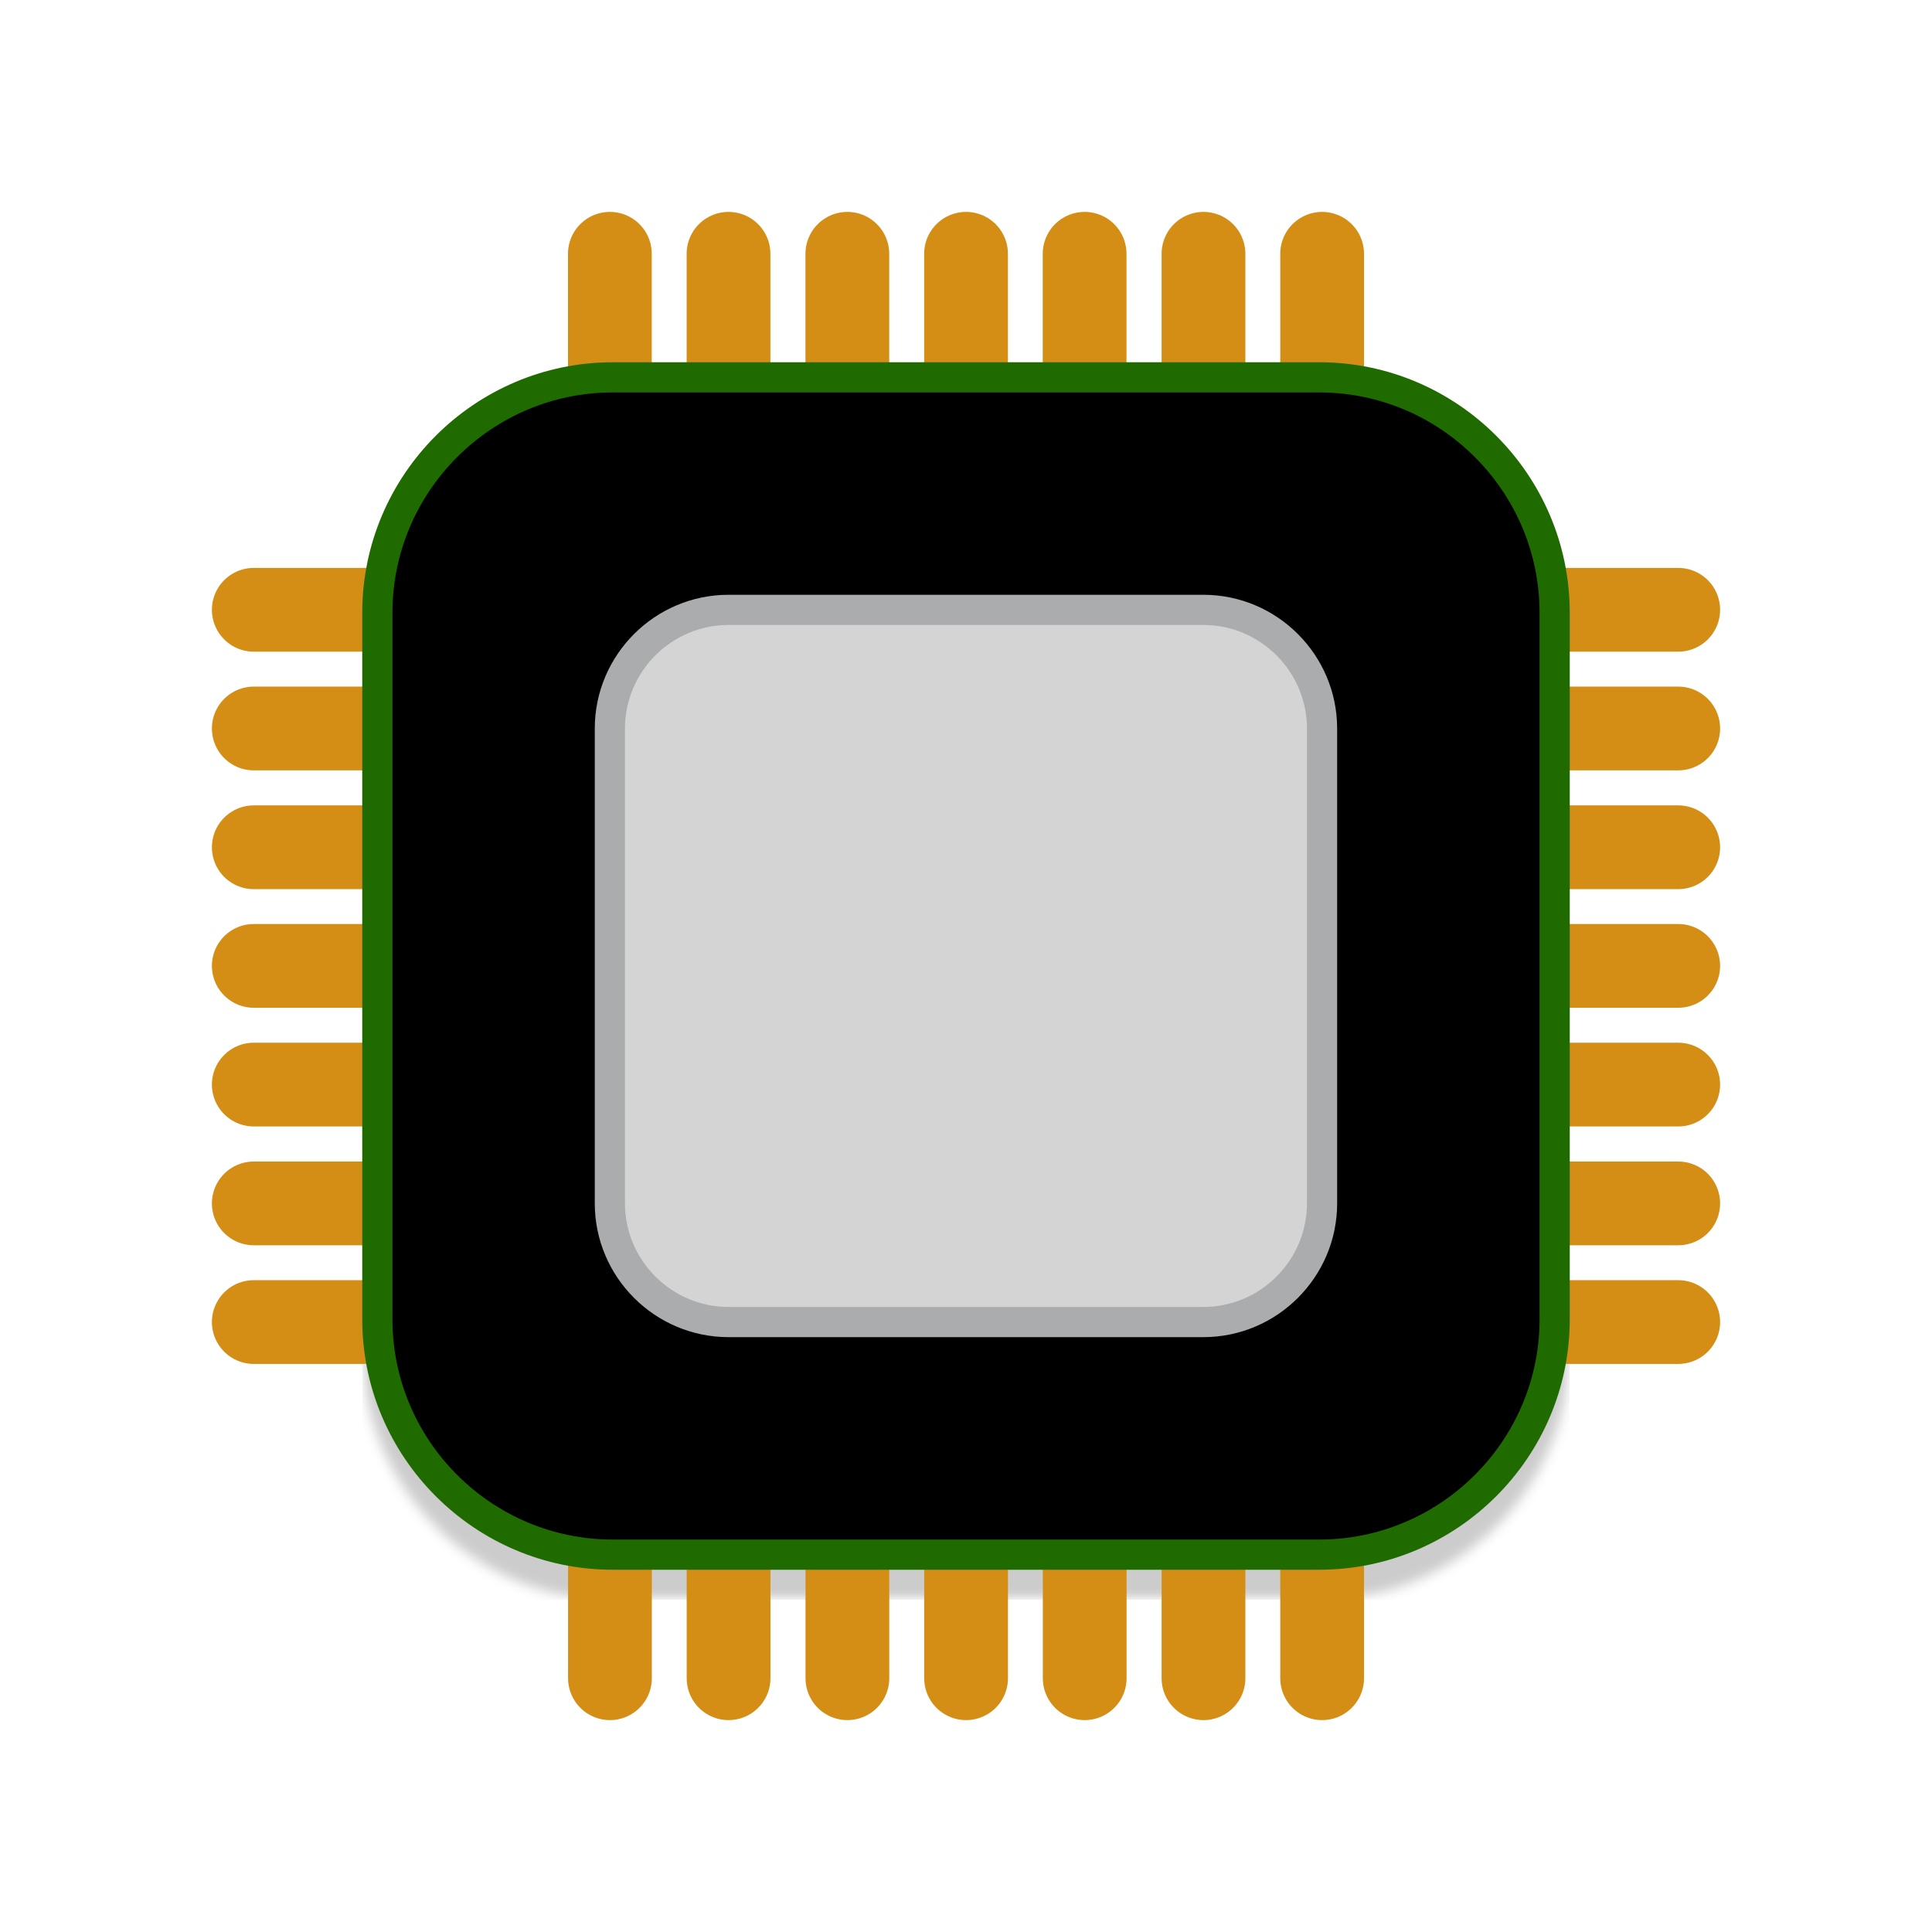
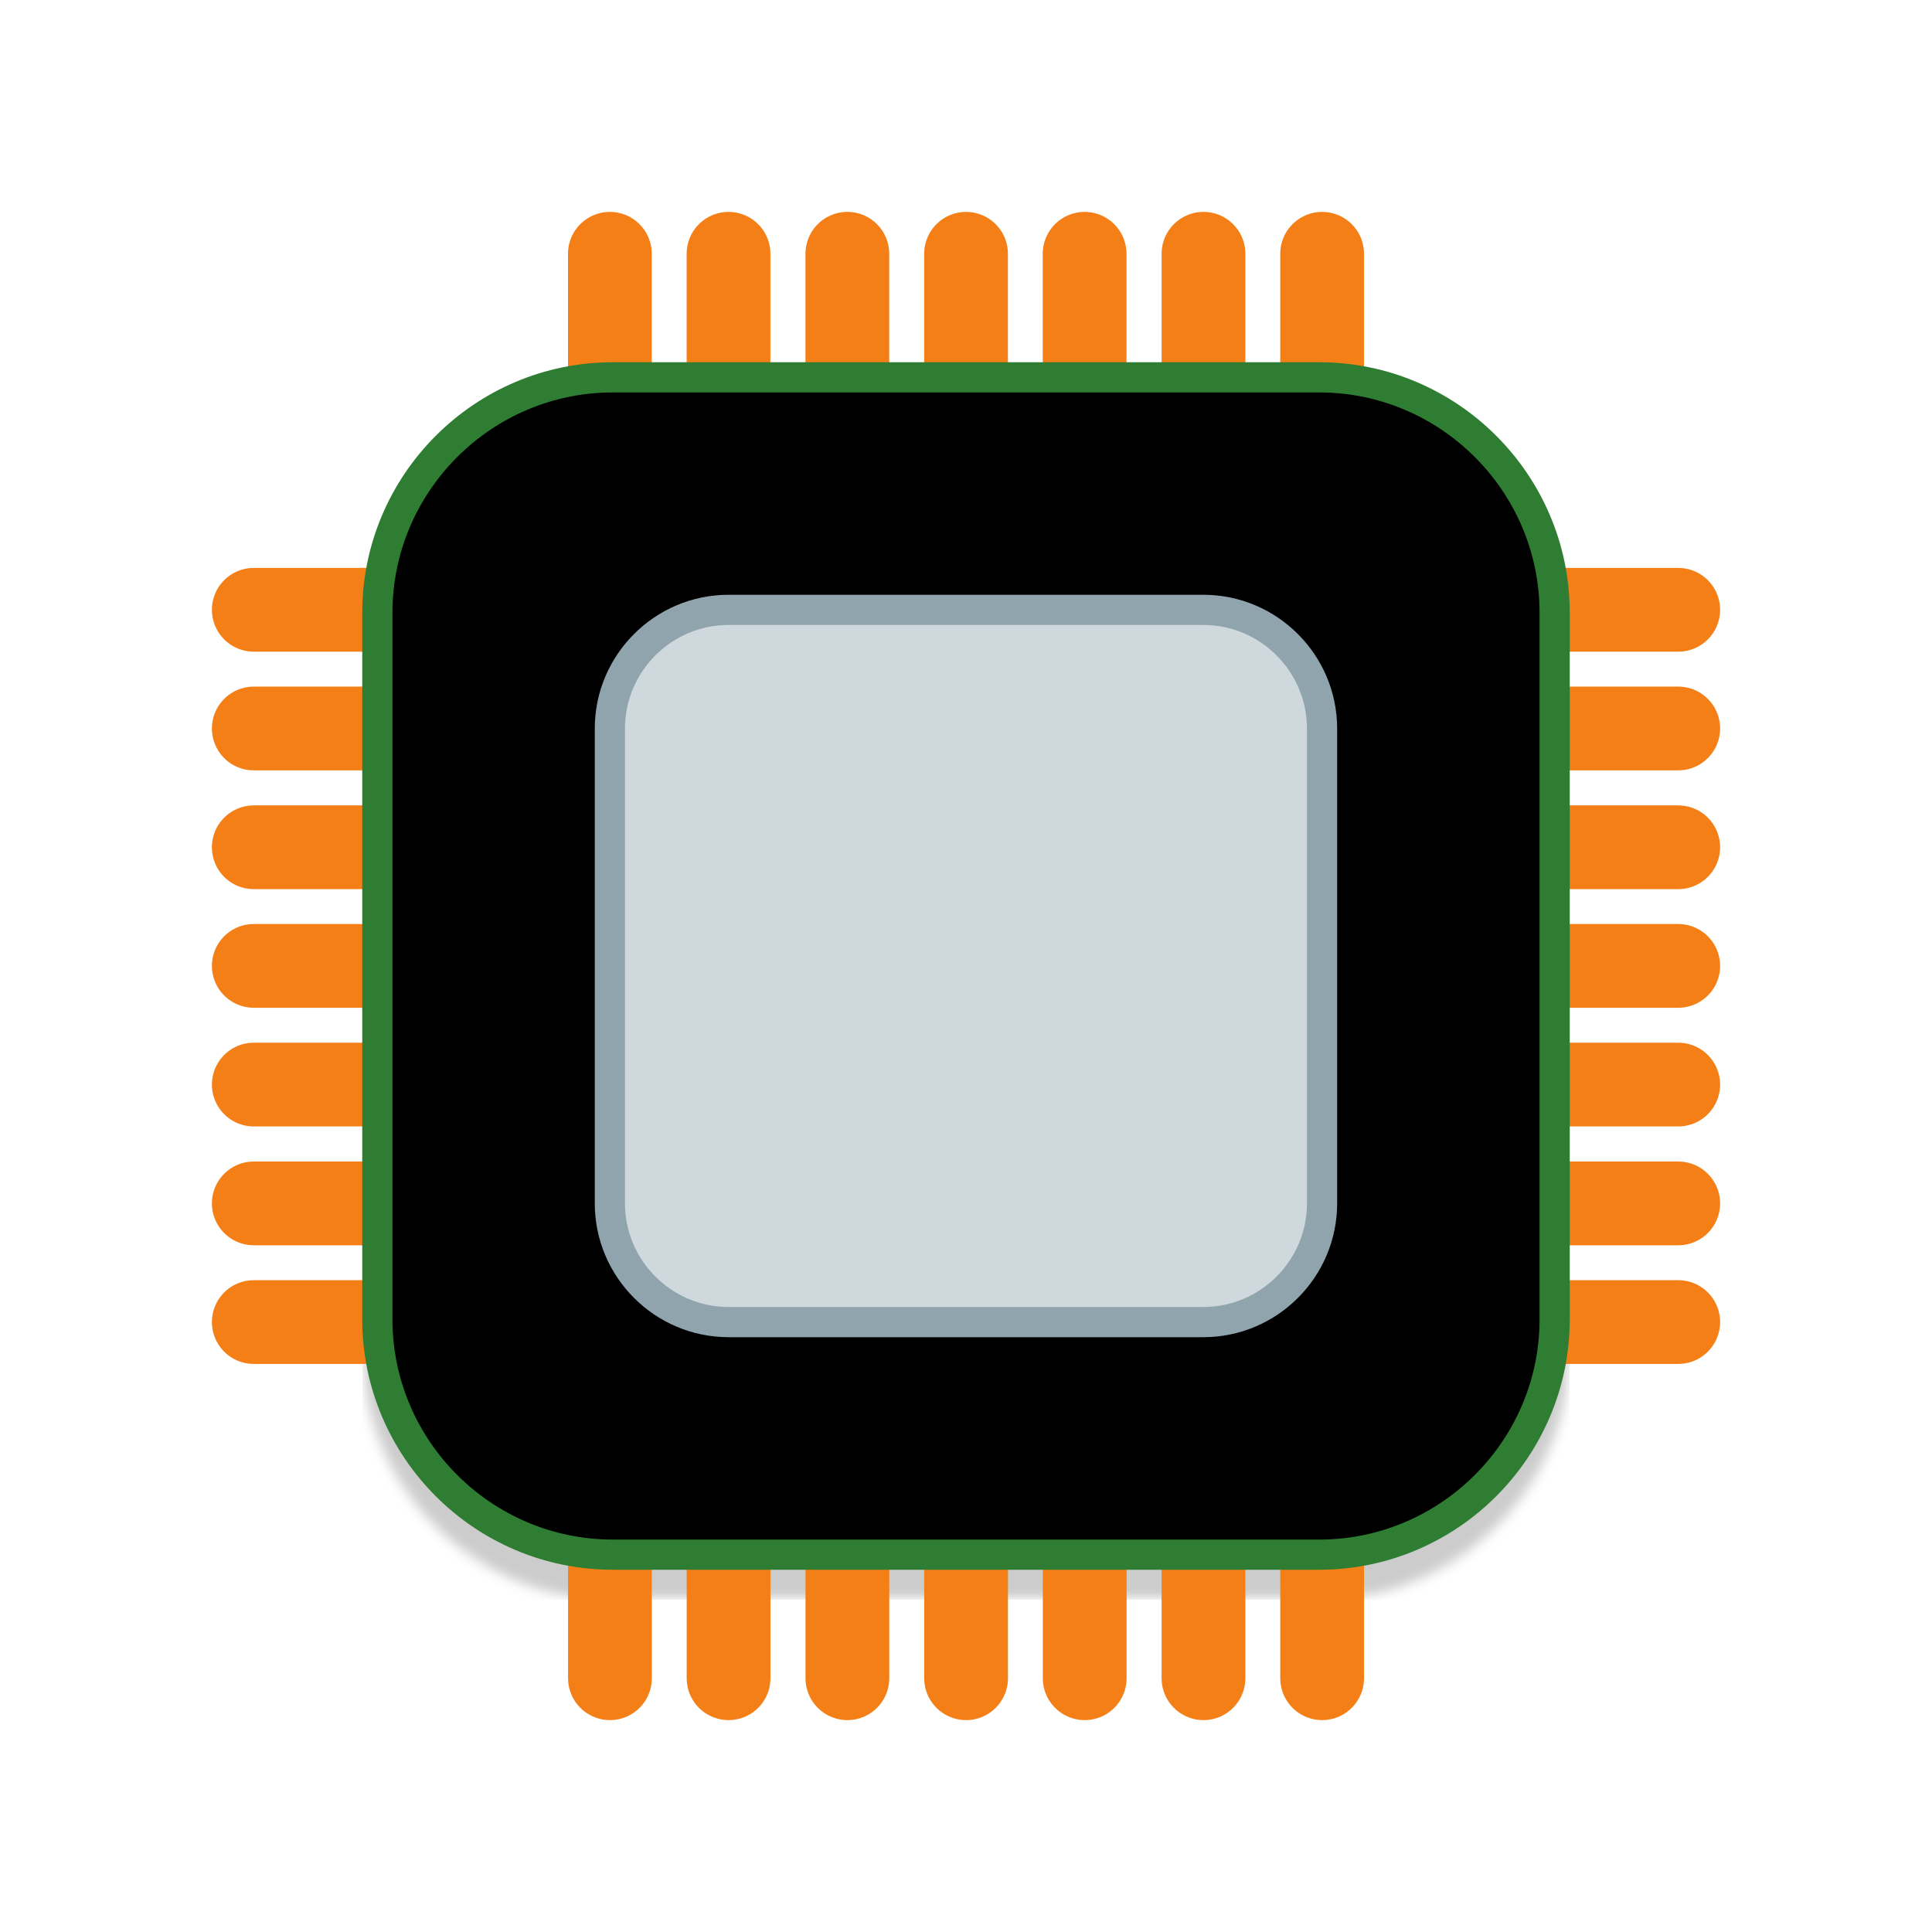
<svg xmlns="http://www.w3.org/2000/svg" id="svg7384" style="enable-background:new" height="48" width="48" version="1.1">
  <defs id="defs7386">
    <style id="style4492" type="text/css">
    .str0 {stroke:#4D4948;stroke-width:0.222}
    .str1 {stroke:#00923F;stroke-width:0.887}
    .str2 {stroke:#E77817;stroke-width:0.887;stroke-linecap:round}
    .fil2 {fill:none}
    .fil0 {fill:#4D4948}
    .fil1 {fill:#B6DDC7}
  </style>
    <filter style="color-interpolation-filters:sRGB" id="filter5108" x="-0.012" width="1.024" y="-0.012" height="1.024">
      <feGaussianBlur stdDeviation="0.195" id="feGaussianBlur5110" />
    </filter>
  </defs>
  <path style="clip-rule:evenodd;opacity:0.2;fill:#000000;fill-rule:evenodd;stroke:#000000;stroke-width:1;stroke-miterlimit:4;stroke-dasharray:none;filter:url(#filter5108);image-rendering:optimizeQuality;shape-rendering:geometricPrecision;text-rendering:geometricPrecision;enable-background:new" id="_89802448-2" d="m 20.3,13.5 h 23.4 c 4.296,0 7.8,3.504 7.8,7.8 v 23.4 c 0,4.296 -3.504,7.8 -7.8,7.8 H 20.3 c -4.296,0 -7.8,-3.504 -7.8,-7.8 V 21.3 c 0,-4.296 3.504,-7.8 7.8,-7.8 z" class="fil0 str0" transform="scale(0.75)" />
-   <line style="clip-rule:evenodd;fill:none;fill-rule:evenodd;stroke:#d48e15;stroke-width:2.081;stroke-linecap:round;image-rendering:optimizeQuality;shape-rendering:geometricPrecision;text-rendering:geometricPrecision" id="_88823912" y2="29.898" class="fil2 str2" x2="6.305" y1="29.898" x1="9.254" />
-   <line style="clip-rule:evenodd;fill:none;fill-rule:evenodd;stroke:#d48e15;stroke-width:2.081;stroke-linecap:round;image-rendering:optimizeQuality;shape-rendering:geometricPrecision;text-rendering:geometricPrecision" id="_88736048" y2="26.946" class="fil2 str2" x2="6.305" y1="26.946" x1="9.254" />
-   <line style="clip-rule:evenodd;fill:none;fill-rule:evenodd;stroke:#d48e15;stroke-width:2.081;stroke-linecap:round;image-rendering:optimizeQuality;shape-rendering:geometricPrecision;text-rendering:geometricPrecision" id="_88143736" y2="21.05" class="fil2 str2" x2="6.305" y1="21.05" x1="9.254" />
-   <line style="clip-rule:evenodd;fill:none;fill-rule:evenodd;stroke:#d48e15;stroke-width:2.081;stroke-linecap:round;image-rendering:optimizeQuality;shape-rendering:geometricPrecision;text-rendering:geometricPrecision" id="_48273904" y2="23.997" class="fil2 str2" x2="6.305" y1="23.997" x1="9.254" />
-   <line style="clip-rule:evenodd;fill:none;fill-rule:evenodd;stroke:#d48e15;stroke-width:2.081;stroke-linecap:round;image-rendering:optimizeQuality;shape-rendering:geometricPrecision;text-rendering:geometricPrecision" id="_89716888" y2="18.099" class="fil2 str2" x2="6.305" y1="18.099" x1="9.254" />
-   <line style="clip-rule:evenodd;fill:none;fill-rule:evenodd;stroke:#d48e15;stroke-width:2.081;stroke-linecap:round;image-rendering:optimizeQuality;shape-rendering:geometricPrecision;text-rendering:geometricPrecision" id="_48937520" y2="15.15" class="fil2 str2" x2="6.305" y1="15.15" x1="9.254" />
-   <line style="clip-rule:evenodd;fill:none;fill-rule:evenodd;stroke:#d48e15;stroke-width:2.081;stroke-linecap:round;image-rendering:optimizeQuality;shape-rendering:geometricPrecision;text-rendering:geometricPrecision" id="_89602488" y2="32.846" class="fil2 str2" x2="6.305" y1="32.846" x1="9.254" />
-   <line style="clip-rule:evenodd;fill:none;fill-rule:evenodd;stroke:#d48e15;stroke-width:2.081;stroke-linecap:round;image-rendering:optimizeQuality;shape-rendering:geometricPrecision;text-rendering:geometricPrecision" id="_89828912" y2="29.898" class="fil2 str2" x2="38.744" y1="29.898" x1="41.695" />
-   <line style="clip-rule:evenodd;fill:none;fill-rule:evenodd;stroke:#d48e15;stroke-width:2.081;stroke-linecap:round;image-rendering:optimizeQuality;shape-rendering:geometricPrecision;text-rendering:geometricPrecision" id="_89543800" y2="26.946" class="fil2 str2" x2="38.744" y1="26.946" x1="41.695" />
-   <line style="clip-rule:evenodd;fill:none;fill-rule:evenodd;stroke:#d48e15;stroke-width:2.081;stroke-linecap:round;image-rendering:optimizeQuality;shape-rendering:geometricPrecision;text-rendering:geometricPrecision" id="_89561224" y2="21.05" class="fil2 str2" x2="38.744" y1="21.05" x1="41.695" />
-   <line style="clip-rule:evenodd;fill:none;fill-rule:evenodd;stroke:#d48e15;stroke-width:2.081;stroke-linecap:round;image-rendering:optimizeQuality;shape-rendering:geometricPrecision;text-rendering:geometricPrecision" id="_89921928" y2="23.997" class="fil2 str2" x2="38.744" y1="23.997" x1="41.695" />
-   <line style="clip-rule:evenodd;fill:none;fill-rule:evenodd;stroke:#d48e15;stroke-width:2.081;stroke-linecap:round;image-rendering:optimizeQuality;shape-rendering:geometricPrecision;text-rendering:geometricPrecision" id="_88834840" y2="18.099" class="fil2 str2" x2="38.744" y1="18.099" x1="41.695" />
-   <line style="clip-rule:evenodd;fill:none;fill-rule:evenodd;stroke:#d48e15;stroke-width:2.081;stroke-linecap:round;image-rendering:optimizeQuality;shape-rendering:geometricPrecision;text-rendering:geometricPrecision" id="_89246736" y2="15.15" class="fil2 str2" x2="38.744" y1="15.15" x1="41.695" />
-   <line style="clip-rule:evenodd;fill:none;fill-rule:evenodd;stroke:#d48e15;stroke-width:2.081;stroke-linecap:round;image-rendering:optimizeQuality;shape-rendering:geometricPrecision;text-rendering:geometricPrecision" id="_88756544" y2="32.846" class="fil2 str2" x2="38.744" y1="32.846" x1="41.695" />
-   <line style="clip-rule:evenodd;fill:none;fill-rule:evenodd;stroke:#d48e15;stroke-width:2.081;stroke-linecap:round;image-rendering:optimizeQuality;shape-rendering:geometricPrecision;text-rendering:geometricPrecision" id="_89076960" y2="38.744" class="fil2 str2" x2="18.101" y1="41.695" x1="18.101" />
-   <line style="clip-rule:evenodd;fill:none;fill-rule:evenodd;stroke:#d48e15;stroke-width:2.081;stroke-linecap:round;image-rendering:optimizeQuality;shape-rendering:geometricPrecision;text-rendering:geometricPrecision" id="_48963016" y2="38.744" class="fil2 str2" x2="21.053" y1="41.695" x1="21.053" />
-   <line style="clip-rule:evenodd;fill:none;fill-rule:evenodd;stroke:#d48e15;stroke-width:2.081;stroke-linecap:round;image-rendering:optimizeQuality;shape-rendering:geometricPrecision;text-rendering:geometricPrecision" id="_48844704" y2="38.744" class="fil2 str2" x2="26.949" y1="41.695" x1="26.949" />
-   <line style="clip-rule:evenodd;fill:none;fill-rule:evenodd;stroke:#d48e15;stroke-width:2.081;stroke-linecap:round;image-rendering:optimizeQuality;shape-rendering:geometricPrecision;text-rendering:geometricPrecision" id="_88113480" y2="38.744" class="fil2 str2" x2="24.002" y1="41.695" x1="24.002" />
-   <line style="clip-rule:evenodd;fill:none;fill-rule:evenodd;stroke:#d48e15;stroke-width:2.081;stroke-linecap:round;image-rendering:optimizeQuality;shape-rendering:geometricPrecision;text-rendering:geometricPrecision" id="_89775784" y2="38.744" class="fil2 str2" x2="29.9" y1="41.695" x1="29.9" />
-   <line style="clip-rule:evenodd;fill:none;fill-rule:evenodd;stroke:#d48e15;stroke-width:2.081;stroke-linecap:round;image-rendering:optimizeQuality;shape-rendering:geometricPrecision;text-rendering:geometricPrecision" id="_90153440" y2="38.744" class="fil2 str2" x2="32.848" y1="41.695" x1="32.848" />
-   <line style="clip-rule:evenodd;fill:none;fill-rule:evenodd;stroke:#d48e15;stroke-width:2.081;stroke-linecap:round;image-rendering:optimizeQuality;shape-rendering:geometricPrecision;text-rendering:geometricPrecision" id="_89263648" y2="38.744" class="fil2 str2" x2="15.154" y1="41.695" x1="15.154" />
-   <line style="clip-rule:evenodd;fill:none;fill-rule:evenodd;stroke:#d48e15;stroke-width:2.081;stroke-linecap:round;image-rendering:optimizeQuality;shape-rendering:geometricPrecision;text-rendering:geometricPrecision" id="_87389504" y2="6.305" class="fil2 str2" x2="18.1" y1="9.254" x1="18.1" />
-   <line style="clip-rule:evenodd;fill:none;fill-rule:evenodd;stroke:#d48e15;stroke-width:2.081;stroke-linecap:round;image-rendering:optimizeQuality;shape-rendering:geometricPrecision;text-rendering:geometricPrecision" id="_89109736" y2="6.305" class="fil2 str2" x2="21.052" y1="9.254" x1="21.052" />
-   <line style="clip-rule:evenodd;fill:none;fill-rule:evenodd;stroke:#d48e15;stroke-width:2.081;stroke-linecap:round;image-rendering:optimizeQuality;shape-rendering:geometricPrecision;text-rendering:geometricPrecision" id="_89134072" y2="6.305" class="fil2 str2" x2="26.947" y1="9.254" x1="26.947" />
-   <line style="clip-rule:evenodd;fill:none;fill-rule:evenodd;stroke:#d48e15;stroke-width:2.081;stroke-linecap:round;image-rendering:optimizeQuality;shape-rendering:geometricPrecision;text-rendering:geometricPrecision" id="_87133032" y2="6.305" class="fil2 str2" x2="24.001" y1="9.254" x1="24.001" />
-   <line style="clip-rule:evenodd;fill:none;fill-rule:evenodd;stroke:#d48e15;stroke-width:2.081;stroke-linecap:round;image-rendering:optimizeQuality;shape-rendering:geometricPrecision;text-rendering:geometricPrecision" id="_46320336" y2="6.305" class="fil2 str2" x2="29.9" y1="9.254" x1="29.9" />
-   <line style="clip-rule:evenodd;fill:none;fill-rule:evenodd;stroke:#d48e15;stroke-width:2.081;stroke-linecap:round;image-rendering:optimizeQuality;shape-rendering:geometricPrecision;text-rendering:geometricPrecision" id="_49016112" y2="6.305" class="fil2 str2" x2="32.848" y1="9.254" x1="32.848" />
-   <line style="clip-rule:evenodd;fill:none;fill-rule:evenodd;stroke:#d48e15;stroke-width:2.081;stroke-linecap:round;image-rendering:optimizeQuality;shape-rendering:geometricPrecision;text-rendering:geometricPrecision" id="_89046112" y2="6.305" class="fil2 str2" x2="15.152" y1="9.254" x1="15.152" />
-   <path style="clip-rule:evenodd;fill:#000000;fill-rule:evenodd;stroke:#206b00;stroke-width:0.75;stroke-miterlimit:4;stroke-dasharray:none;image-rendering:optimizeQuality;shape-rendering:geometricPrecision;text-rendering:geometricPrecision" id="_89802448" d="m 15.225,9.375 h 17.55 c 3.222,0 5.85,2.628 5.85,5.85 v 17.55 c 0,3.222 -2.628,5.85 -5.85,5.85 H 15.225 c -3.222,0 -5.85,-2.628 -5.85,-5.85 V 15.225 c 0,-3.222 2.628,-5.85 5.85,-5.85 z" class="fil0 str0" />
-   <path style="clip-rule:evenodd;fill:#d4d4d4;fill-rule:evenodd;stroke:#abacae;stroke-width:0.75;stroke-miterlimit:4;stroke-dasharray:none;image-rendering:optimizeQuality;shape-rendering:geometricPrecision;text-rendering:geometricPrecision" id="_90022912" d="m 18.101,15.152 h 11.796 c 1.624,0 2.949,1.325 2.949,2.949 v 11.796 c 0,1.624 -1.325,2.949 -2.949,2.949 H 18.101 c -1.624,0 -2.949,-1.325 -2.949,-2.949 V 18.101 c 0,-1.624 1.325,-2.949 2.949,-2.949 z" class="fil1 str1" />
+   <line style="clip-rule:evenodd;fill:none;fill-rule:evenodd;stroke:#f57f17;stroke-width:2.081;stroke-linecap:round;image-rendering:optimizeQuality;shape-rendering:geometricPrecision;text-rendering:geometricPrecision" id="_88823912" y2="29.898" class="fil2 str2" x2="6.305" y1="29.898" x1="9.254" />
+   <line style="clip-rule:evenodd;fill:none;fill-rule:evenodd;stroke:#f57f17;stroke-width:2.081;stroke-linecap:round;image-rendering:optimizeQuality;shape-rendering:geometricPrecision;text-rendering:geometricPrecision" id="_88736048" y2="26.946" class="fil2 str2" x2="6.305" y1="26.946" x1="9.254" />
+   <line style="clip-rule:evenodd;fill:none;fill-rule:evenodd;stroke:#f57f17;stroke-width:2.081;stroke-linecap:round;image-rendering:optimizeQuality;shape-rendering:geometricPrecision;text-rendering:geometricPrecision" id="_88143736" y2="21.05" class="fil2 str2" x2="6.305" y1="21.05" x1="9.254" />
+   <line style="clip-rule:evenodd;fill:none;fill-rule:evenodd;stroke:#f57f17;stroke-width:2.081;stroke-linecap:round;image-rendering:optimizeQuality;shape-rendering:geometricPrecision;text-rendering:geometricPrecision" id="_48273904" y2="23.997" class="fil2 str2" x2="6.305" y1="23.997" x1="9.254" />
+   <line style="clip-rule:evenodd;fill:none;fill-rule:evenodd;stroke:#f57f17;stroke-width:2.081;stroke-linecap:round;image-rendering:optimizeQuality;shape-rendering:geometricPrecision;text-rendering:geometricPrecision" id="_89716888" y2="18.099" class="fil2 str2" x2="6.305" y1="18.099" x1="9.254" />
+   <line style="clip-rule:evenodd;fill:none;fill-rule:evenodd;stroke:#f57f17;stroke-width:2.081;stroke-linecap:round;image-rendering:optimizeQuality;shape-rendering:geometricPrecision;text-rendering:geometricPrecision" id="_48937520" y2="15.15" class="fil2 str2" x2="6.305" y1="15.15" x1="9.254" />
+   <line style="clip-rule:evenodd;fill:none;fill-rule:evenodd;stroke:#f57f17;stroke-width:2.081;stroke-linecap:round;image-rendering:optimizeQuality;shape-rendering:geometricPrecision;text-rendering:geometricPrecision" id="_89602488" y2="32.846" class="fil2 str2" x2="6.305" y1="32.846" x1="9.254" />
+   <line style="clip-rule:evenodd;fill:none;fill-rule:evenodd;stroke:#f57f17;stroke-width:2.081;stroke-linecap:round;image-rendering:optimizeQuality;shape-rendering:geometricPrecision;text-rendering:geometricPrecision" id="_89828912" y2="29.898" class="fil2 str2" x2="38.744" y1="29.898" x1="41.695" />
+   <line style="clip-rule:evenodd;fill:none;fill-rule:evenodd;stroke:#f57f17;stroke-width:2.081;stroke-linecap:round;image-rendering:optimizeQuality;shape-rendering:geometricPrecision;text-rendering:geometricPrecision" id="_89543800" y2="26.946" class="fil2 str2" x2="38.744" y1="26.946" x1="41.695" />
+   <line style="clip-rule:evenodd;fill:none;fill-rule:evenodd;stroke:#f57f17;stroke-width:2.081;stroke-linecap:round;image-rendering:optimizeQuality;shape-rendering:geometricPrecision;text-rendering:geometricPrecision" id="_89561224" y2="21.05" class="fil2 str2" x2="38.744" y1="21.05" x1="41.695" />
+   <line style="clip-rule:evenodd;fill:none;fill-rule:evenodd;stroke:#f57f17;stroke-width:2.081;stroke-linecap:round;image-rendering:optimizeQuality;shape-rendering:geometricPrecision;text-rendering:geometricPrecision" id="_89921928" y2="23.997" class="fil2 str2" x2="38.744" y1="23.997" x1="41.695" />
+   <line style="clip-rule:evenodd;fill:none;fill-rule:evenodd;stroke:#f57f17;stroke-width:2.081;stroke-linecap:round;image-rendering:optimizeQuality;shape-rendering:geometricPrecision;text-rendering:geometricPrecision" id="_88834840" y2="18.099" class="fil2 str2" x2="38.744" y1="18.099" x1="41.695" />
+   <line style="clip-rule:evenodd;fill:none;fill-rule:evenodd;stroke:#f57f17;stroke-width:2.081;stroke-linecap:round;image-rendering:optimizeQuality;shape-rendering:geometricPrecision;text-rendering:geometricPrecision" id="_89246736" y2="15.15" class="fil2 str2" x2="38.744" y1="15.15" x1="41.695" />
+   <line style="clip-rule:evenodd;fill:none;fill-rule:evenodd;stroke:#f57f17;stroke-width:2.081;stroke-linecap:round;image-rendering:optimizeQuality;shape-rendering:geometricPrecision;text-rendering:geometricPrecision" id="_88756544" y2="32.846" class="fil2 str2" x2="38.744" y1="32.846" x1="41.695" />
+   <line style="clip-rule:evenodd;fill:none;fill-rule:evenodd;stroke:#f57f17;stroke-width:2.081;stroke-linecap:round;image-rendering:optimizeQuality;shape-rendering:geometricPrecision;text-rendering:geometricPrecision" id="_89076960" y2="38.744" class="fil2 str2" x2="18.101" y1="41.695" x1="18.101" />
+   <line style="clip-rule:evenodd;fill:none;fill-rule:evenodd;stroke:#f57f17;stroke-width:2.081;stroke-linecap:round;image-rendering:optimizeQuality;shape-rendering:geometricPrecision;text-rendering:geometricPrecision" id="_48963016" y2="38.744" class="fil2 str2" x2="21.053" y1="41.695" x1="21.053" />
+   <line style="clip-rule:evenodd;fill:none;fill-rule:evenodd;stroke:#f57f17;stroke-width:2.081;stroke-linecap:round;image-rendering:optimizeQuality;shape-rendering:geometricPrecision;text-rendering:geometricPrecision" id="_48844704" y2="38.744" class="fil2 str2" x2="26.949" y1="41.695" x1="26.949" />
+   <line style="clip-rule:evenodd;fill:none;fill-rule:evenodd;stroke:#f57f17;stroke-width:2.081;stroke-linecap:round;image-rendering:optimizeQuality;shape-rendering:geometricPrecision;text-rendering:geometricPrecision" id="_88113480" y2="38.744" class="fil2 str2" x2="24.002" y1="41.695" x1="24.002" />
+   <line style="clip-rule:evenodd;fill:none;fill-rule:evenodd;stroke:#f57f17;stroke-width:2.081;stroke-linecap:round;image-rendering:optimizeQuality;shape-rendering:geometricPrecision;text-rendering:geometricPrecision" id="_89775784" y2="38.744" class="fil2 str2" x2="29.9" y1="41.695" x1="29.9" />
+   <line style="clip-rule:evenodd;fill:none;fill-rule:evenodd;stroke:#f57f17;stroke-width:2.081;stroke-linecap:round;image-rendering:optimizeQuality;shape-rendering:geometricPrecision;text-rendering:geometricPrecision" id="_90153440" y2="38.744" class="fil2 str2" x2="32.848" y1="41.695" x1="32.848" />
+   <line style="clip-rule:evenodd;fill:none;fill-rule:evenodd;stroke:#f57f17;stroke-width:2.081;stroke-linecap:round;image-rendering:optimizeQuality;shape-rendering:geometricPrecision;text-rendering:geometricPrecision" id="_89263648" y2="38.744" class="fil2 str2" x2="15.154" y1="41.695" x1="15.154" />
+   <line style="clip-rule:evenodd;fill:none;fill-rule:evenodd;stroke:#f57f17;stroke-width:2.081;stroke-linecap:round;image-rendering:optimizeQuality;shape-rendering:geometricPrecision;text-rendering:geometricPrecision" id="_87389504" y2="6.305" class="fil2 str2" x2="18.1" y1="9.254" x1="18.1" />
+   <line style="clip-rule:evenodd;fill:none;fill-rule:evenodd;stroke:#f57f17;stroke-width:2.081;stroke-linecap:round;image-rendering:optimizeQuality;shape-rendering:geometricPrecision;text-rendering:geometricPrecision" id="_89109736" y2="6.305" class="fil2 str2" x2="21.052" y1="9.254" x1="21.052" />
+   <line style="clip-rule:evenodd;fill:none;fill-rule:evenodd;stroke:#f57f17;stroke-width:2.081;stroke-linecap:round;image-rendering:optimizeQuality;shape-rendering:geometricPrecision;text-rendering:geometricPrecision" id="_89134072" y2="6.305" class="fil2 str2" x2="26.947" y1="9.254" x1="26.947" />
+   <line style="clip-rule:evenodd;fill:none;fill-rule:evenodd;stroke:#f57f17;stroke-width:2.081;stroke-linecap:round;image-rendering:optimizeQuality;shape-rendering:geometricPrecision;text-rendering:geometricPrecision" id="_87133032" y2="6.305" class="fil2 str2" x2="24.001" y1="9.254" x1="24.001" />
+   <line style="clip-rule:evenodd;fill:none;fill-rule:evenodd;stroke:#f57f17;stroke-width:2.081;stroke-linecap:round;image-rendering:optimizeQuality;shape-rendering:geometricPrecision;text-rendering:geometricPrecision" id="_46320336" y2="6.305" class="fil2 str2" x2="29.9" y1="9.254" x1="29.9" />
+   <line style="clip-rule:evenodd;fill:none;fill-rule:evenodd;stroke:#f57f17;stroke-width:2.081;stroke-linecap:round;image-rendering:optimizeQuality;shape-rendering:geometricPrecision;text-rendering:geometricPrecision" id="_49016112" y2="6.305" class="fil2 str2" x2="32.848" y1="9.254" x1="32.848" />
+   <line style="clip-rule:evenodd;fill:none;fill-rule:evenodd;stroke:#f57f17;stroke-width:2.081;stroke-linecap:round;image-rendering:optimizeQuality;shape-rendering:geometricPrecision;text-rendering:geometricPrecision" id="_89046112" y2="6.305" class="fil2 str2" x2="15.152" y1="9.254" x1="15.152" />
+   <path style="clip-rule:evenodd;fill:#000000;fill-rule:evenodd;stroke:#2e7d32;stroke-width:0.75;stroke-miterlimit:4;stroke-dasharray:none;image-rendering:optimizeQuality;shape-rendering:geometricPrecision;text-rendering:geometricPrecision" id="_89802448" d="m 15.225,9.375 h 17.55 c 3.222,0 5.85,2.628 5.85,5.85 V 32.775 c 0,3.222 -2.628,5.85 -5.85,5.85 H 15.225 c -3.222,0 -5.85,-2.628 -5.85,-5.85 V 15.225 c 0,-3.222 2.628,-5.85 5.85,-5.85 z" class="fil0 str0" />
+   <path style="clip-rule:evenodd;fill:#cfd8dc;fill-rule:evenodd;stroke:#90a4ae;stroke-width:0.75;stroke-miterlimit:4;stroke-dasharray:none;image-rendering:optimizeQuality;shape-rendering:geometricPrecision;text-rendering:geometricPrecision" id="_90022912" d="m 18.101,15.152 h 11.796 c 1.624,0 2.949,1.325 2.949,2.949 V 29.898 c 0,1.624 -1.325,2.949 -2.949,2.949 H 18.101 c -1.624,0 -2.949,-1.325 -2.949,-2.949 V 18.101 c 0,-1.624 1.325,-2.949 2.949,-2.949 z" class="fil1 str1" />
</svg>
